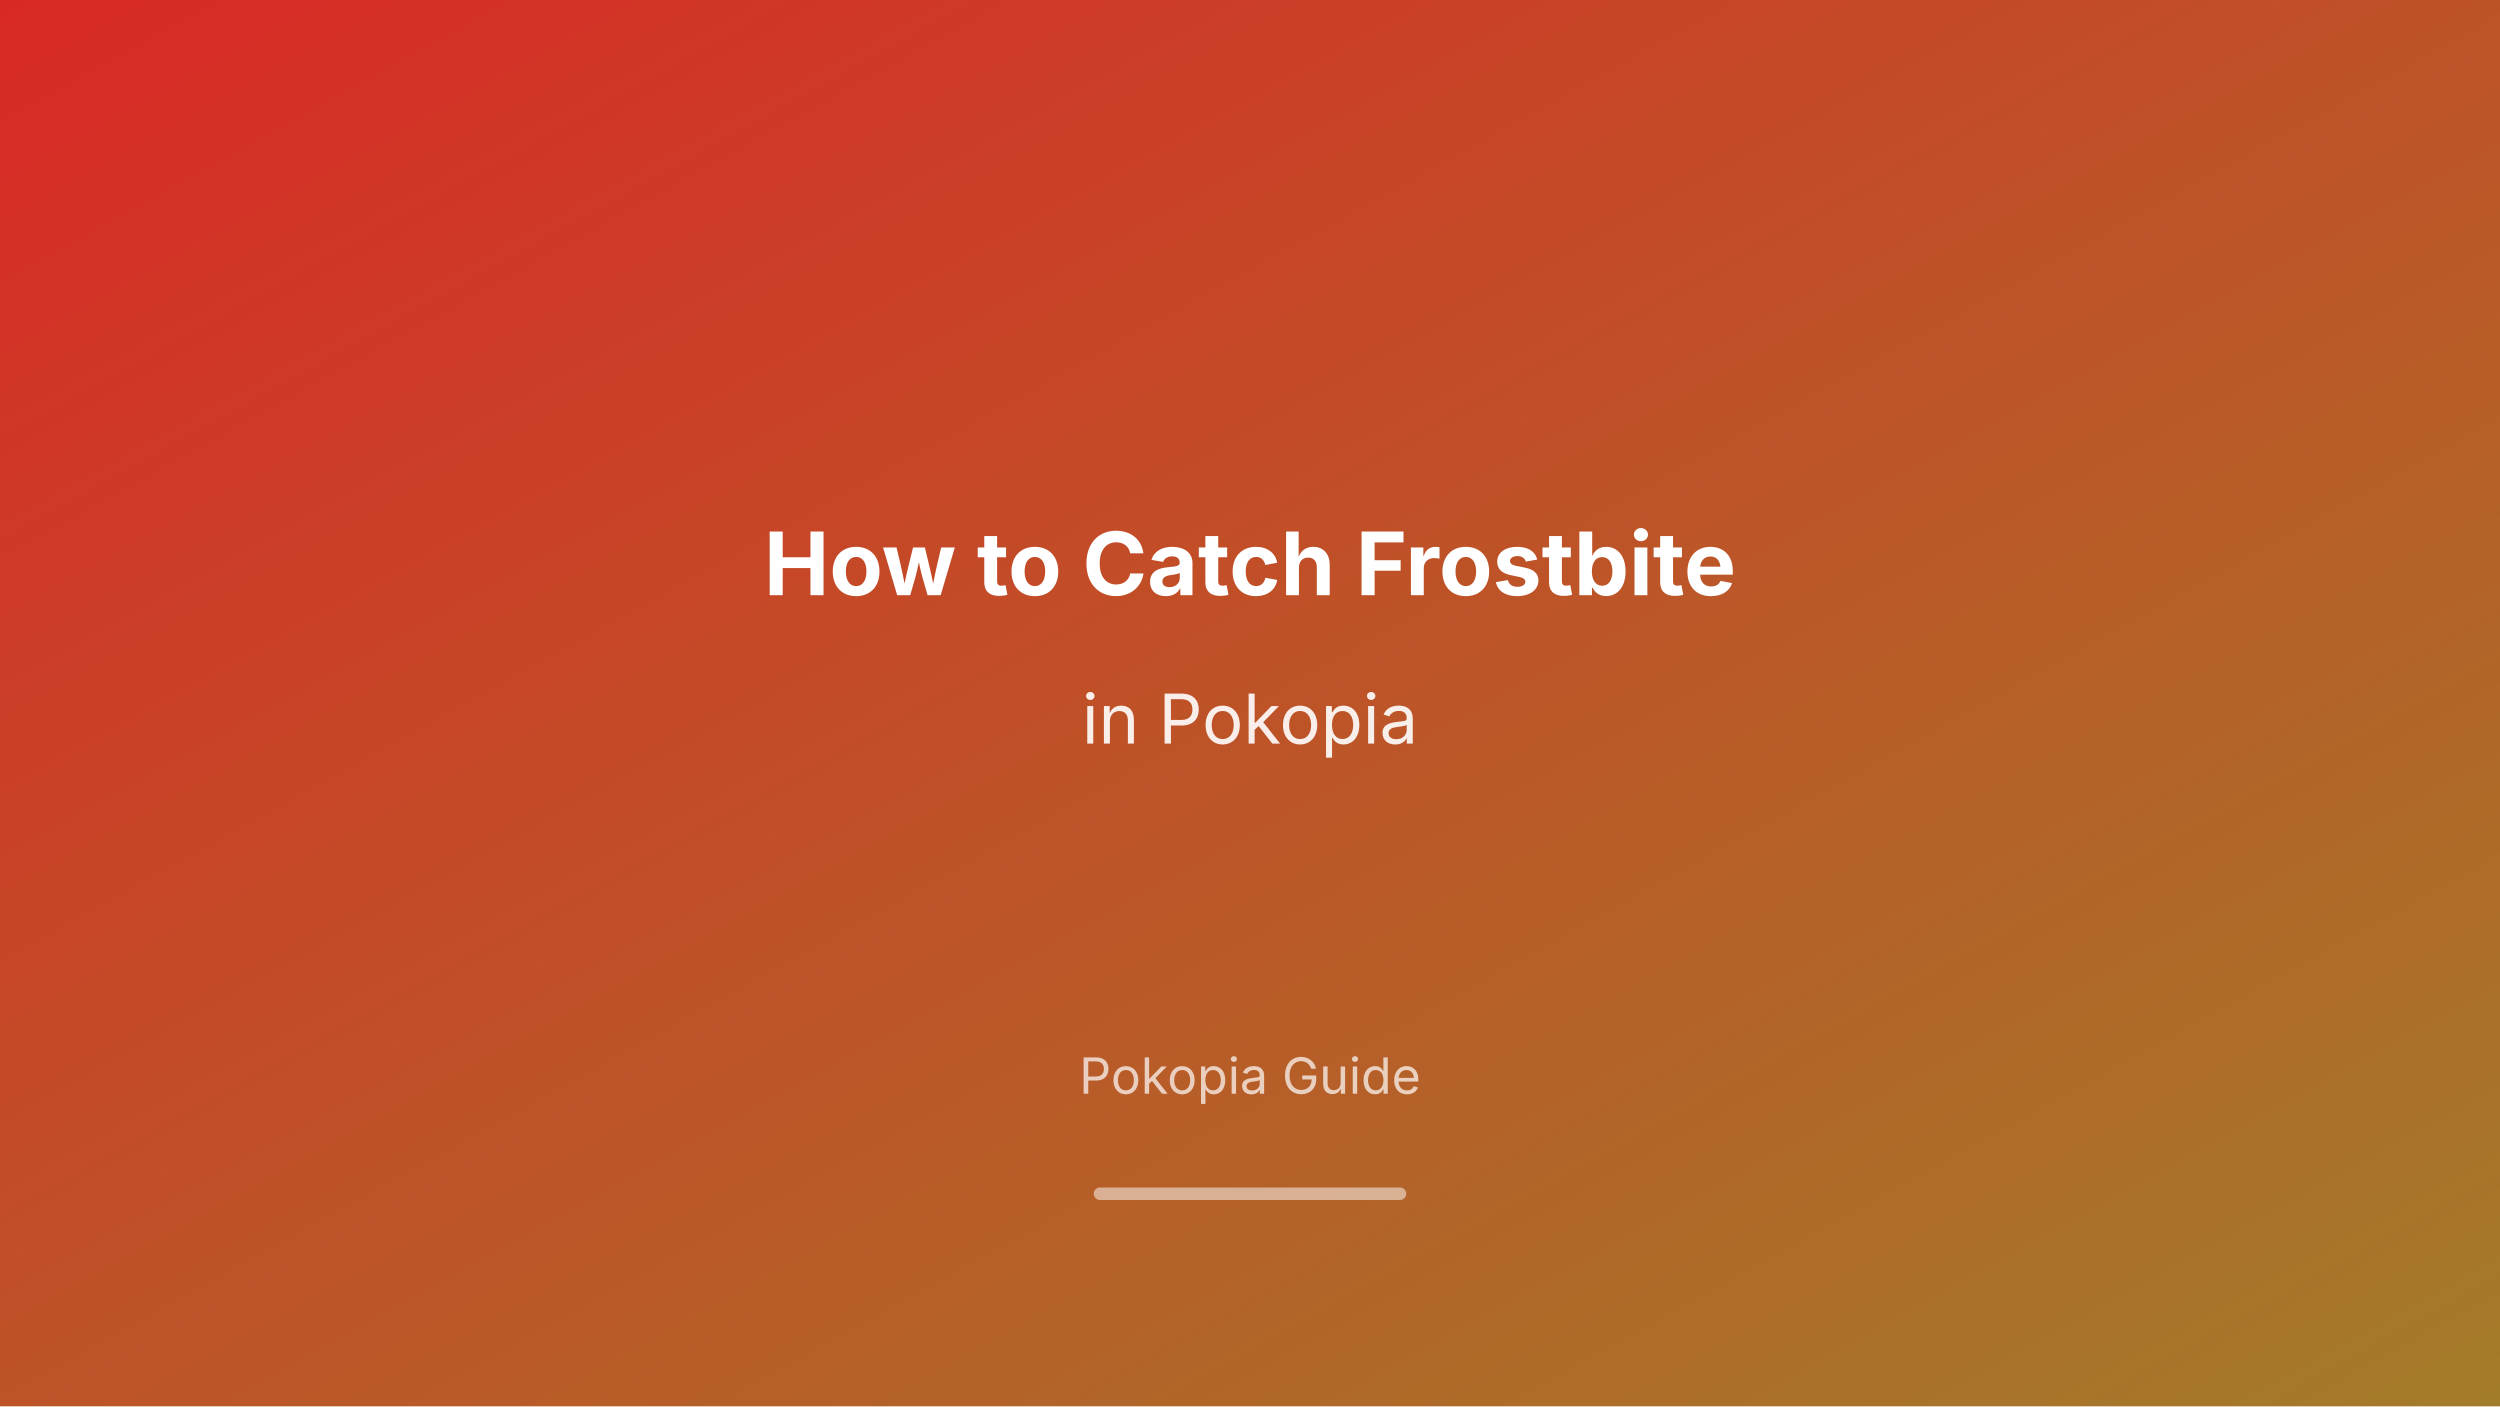
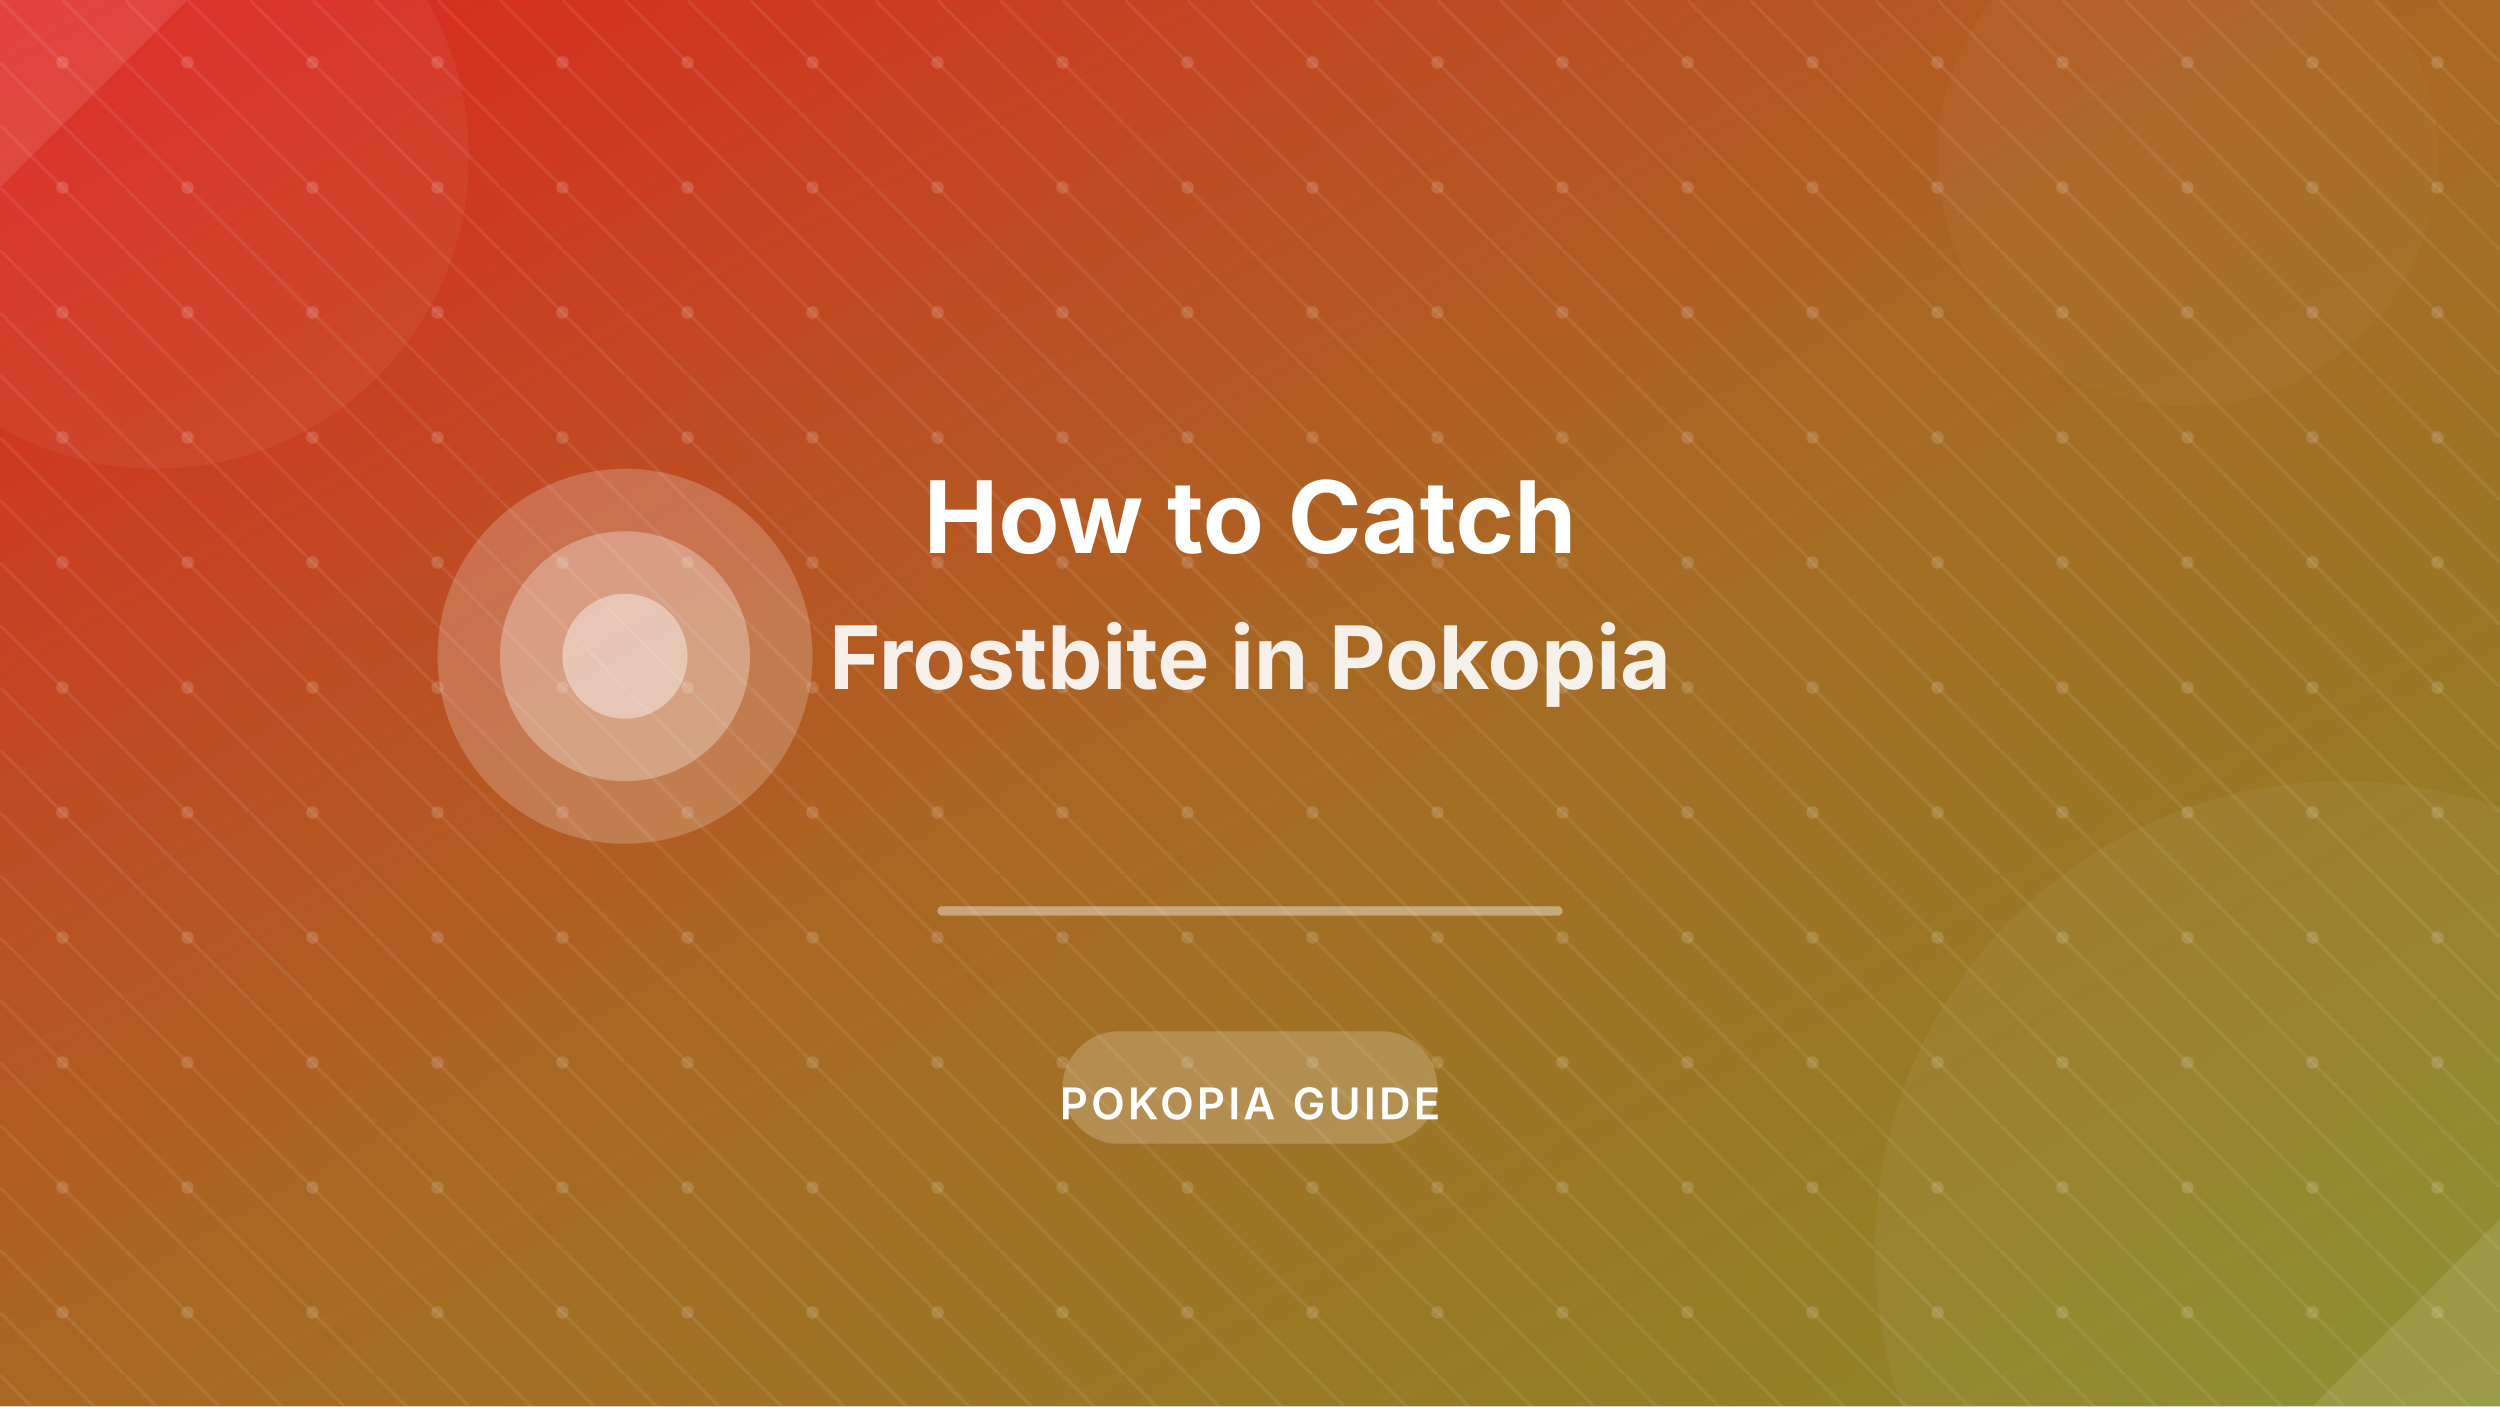
<svg xmlns="http://www.w3.org/2000/svg" width="800" height="450">
  <defs>
    <linearGradient id="bg" x1="0%" y1="0%" x2="100%" y2="100%">
-       <stop offset="0%" style="stop-color:hsl(1,70%,50%);stop-opacity:1" />
-       <stop offset="100%" style="stop-color:hsl(41,60%,40%);stop-opacity:1" />
+       <stop offset="0%" style="stop-color:hsl(1,75%,50%);stop-opacity:1" />
+       <stop offset="50%" style="stop-color:hsl(31,65%,40%);stop-opacity:1" />
+       <stop offset="100%" style="stop-color:hsl(61,55%,35%);stop-opacity:1" />
    </linearGradient>
+     <pattern id="dots" x="0" y="0" width="40" height="40" patternUnits="userSpaceOnUse">
+       <circle cx="20" cy="20" r="2" fill="rgba(255,255,255,0.15)" />
+     </pattern>
+     <pattern id="lines" x="0" y="0" width="20" height="20" patternUnits="userSpaceOnUse">
+       <line x1="0" y1="0" x2="20" y2="20" stroke="rgba(255,255,255,0.08)" stroke-width="1" />
+     </pattern>
  </defs>
  <rect width="800" height="450" fill="url(#bg)" />
-   <text x="400" y="180" font-family="system-ui, -apple-system, sans-serif" font-size="28" font-weight="bold" fill="white" text-anchor="middle" dominant-baseline="middle">
-     How to Catch Frostbite
+   <rect width="800" height="450" fill="url(#dots)" />
+   <rect width="800" height="450" fill="url(#lines)" />
+   <circle cx="50" cy="50" r="100" fill="rgba(255,255,255,0.05)" />
+   <circle cx="750" cy="400" r="150" fill="rgba(255,255,255,0.05)" />
+   <circle cx="700" cy="50" r="80" fill="rgba(255,255,255,0.03)" />
+   <g transform="translate(0, 30)">
+     <circle cx="200" cy="180" r="60" fill="rgba(255,255,255,0.2)" />
+     <circle cx="200" cy="180" r="40" fill="rgba(255,255,255,0.3)" />
+     <circle cx="200" cy="180" r="20" fill="rgba(255,255,255,0.4)" />
+   </g>
+   <text x="400" y="165" font-family="system-ui, -apple-system, BlinkMacSystemFont, sans-serif" font-size="32" font-weight="bold" fill="white" text-anchor="middle" dominant-baseline="middle" style="text-shadow: 0 2px 8px rgba(0,0,0,0.3)">
+     How to Catch
  </text>
-   <text x="400" y="230" font-family="system-ui, -apple-system, sans-serif" font-size="22" fill="rgba(255,255,255,0.9)" text-anchor="middle" dominant-baseline="middle">
-     in Pokopia
+   <text x="400" y="210" font-family="system-ui, -apple-system, BlinkMacSystemFont, sans-serif" font-size="28" font-weight="bold" fill="white" text-anchor="middle" dominant-baseline="middle" style="text-shadow: 0 2px 8px rgba(0,0,0,0.3)" opacity="0.9">
+     Frostbite in Pokopia
  </text>
-   <text x="400" y="350" font-family="system-ui, -apple-system, sans-serif" font-size="16" fill="rgba(255,255,255,0.7)" text-anchor="middle">
-     Pokopia Guide
+   <rect x="300" y="290" width="200" height="3" rx="1.5" fill="rgba(255,255,255,0.4)" />
+   <rect x="340" y="330" width="120" height="36" rx="18" fill="rgba(255,255,255,0.2)" />
+   <text x="400" y="353" font-family="system-ui, -apple-system, sans-serif" font-size="14" font-weight="600" fill="white" text-anchor="middle" dominant-baseline="middle" letter-spacing="1">
+     POKOPIA GUIDE
  </text>
-   <rect x="350" y="380" width="100" height="4" rx="2" fill="rgba(255,255,255,0.5)" />
+   <path d="M0 0 L60 0 L0 60 Z" fill="rgba(255,255,255,0.1)" />
+   <path d="M800 450 L740 450 L800 390 Z" fill="rgba(255,255,255,0.1)" />
</svg>
